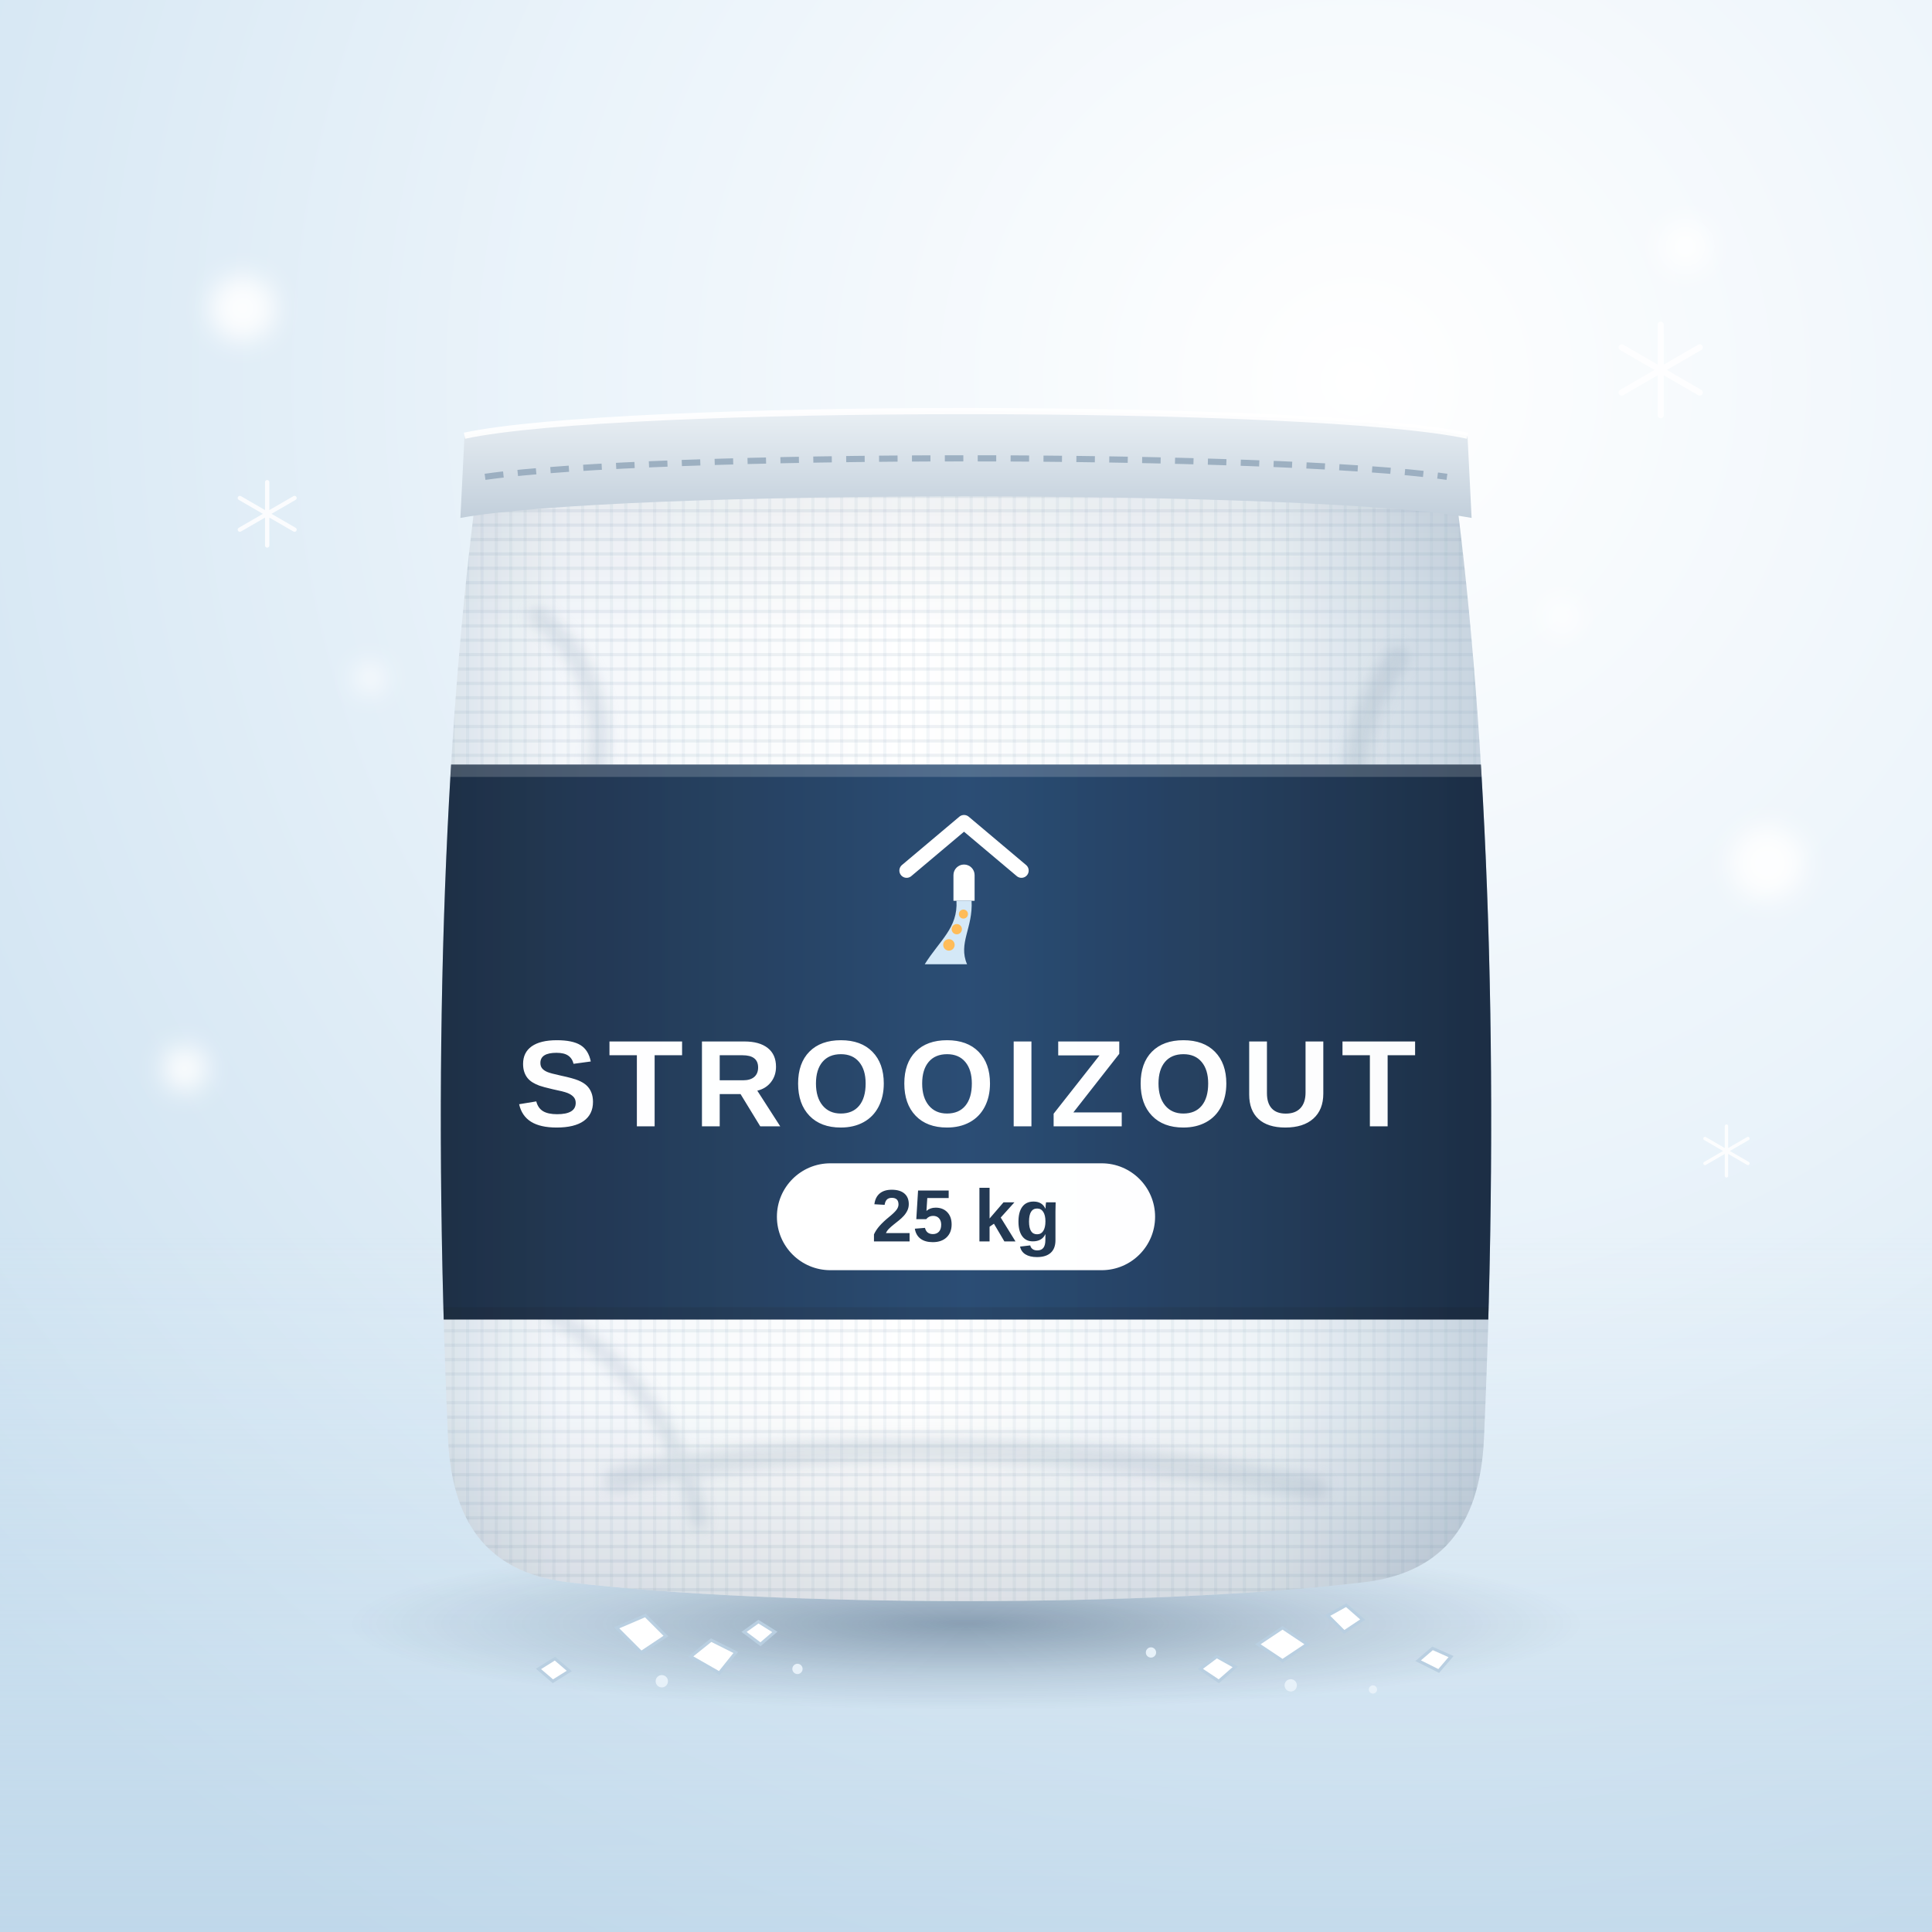
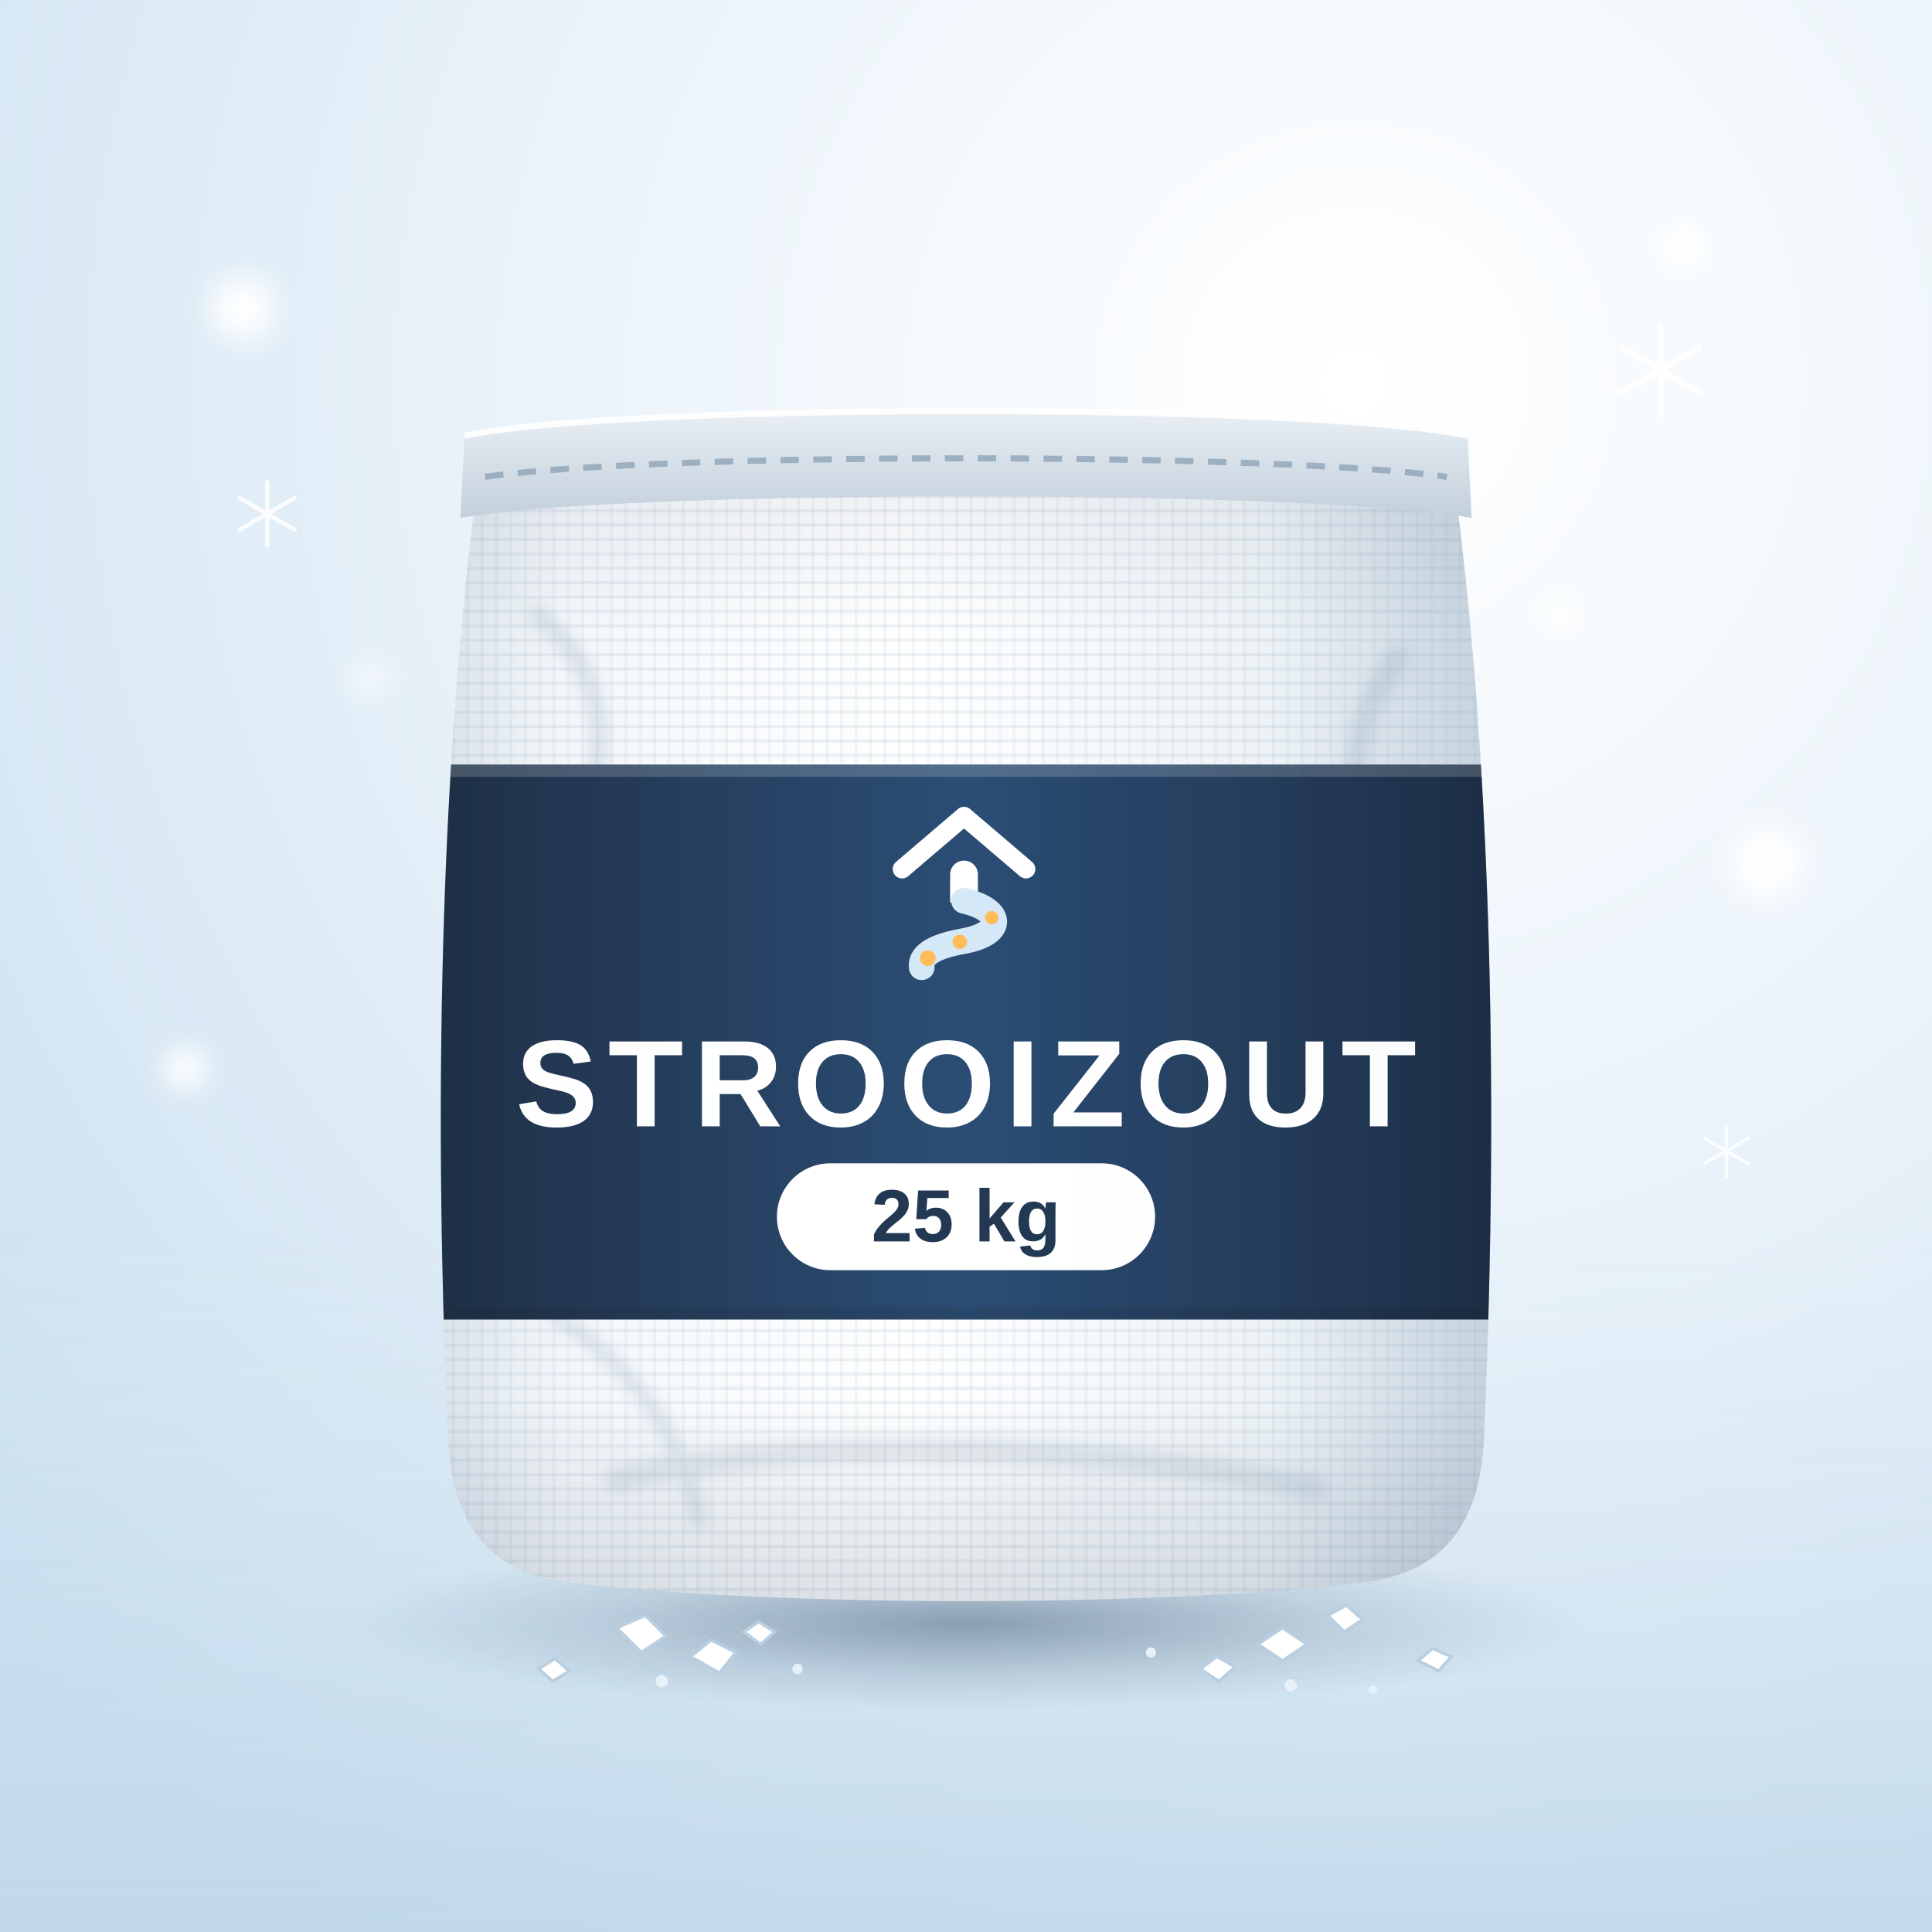
<svg xmlns="http://www.w3.org/2000/svg" viewBox="0 0 940 940" width="940" height="940">
  <defs>
    <radialGradient id="bg" cx="70%" cy="20%" r="95%">
      <stop offset="0" stop-color="#ffffff" />
      <stop offset="0.45" stop-color="#eaf3fa" />
      <stop offset="1" stop-color="#c9dfef" />
    </radialGradient>
    <linearGradient id="vloer" x1="0" y1="0" x2="0" y2="1">
      <stop offset="0" stop-color="#dbe9f4" stop-opacity="0" />
      <stop offset="1" stop-color="#b8d2e6" stop-opacity="0.55" />
    </linearGradient>
    <radialGradient id="schaduw" cx="50%" cy="50%" r="50%">
      <stop offset="0" stop-color="#0f2c4c" stop-opacity="0.38" />
      <stop offset="0.6" stop-color="#0f2c4c" stop-opacity="0.12" />
      <stop offset="1" stop-color="#0f2c4c" stop-opacity="0" />
    </radialGradient>
    <linearGradient id="zak" x1="0" y1="0" x2="1" y2="0">
      <stop offset="0" stop-color="#d9e2ea" />
      <stop offset="0.12" stop-color="#f4f7fa" />
      <stop offset="0.45" stop-color="#ffffff" />
      <stop offset="0.78" stop-color="#eef3f7" />
      <stop offset="1" stop-color="#c5d2de" />
    </linearGradient>
    <linearGradient id="zakV" x1="0" y1="0" x2="0" y2="1">
      <stop offset="0" stop-color="#0f2c4c" stop-opacity="0.10" />
      <stop offset="0.18" stop-color="#0f2c4c" stop-opacity="0" />
      <stop offset="0.82" stop-color="#0f2c4c" stop-opacity="0" />
      <stop offset="1" stop-color="#0f2c4c" stop-opacity="0.16" />
    </linearGradient>
    <pattern id="weef" width="7" height="7" patternUnits="userSpaceOnUse">
      <path d="M0 3.5h7" stroke="#8aa3b8" stroke-opacity="0.16" stroke-width="1.6" />
      <path d="M3.5 0v7" stroke="#8aa3b8" stroke-opacity="0.10" stroke-width="1.6" />
    </pattern>
    <linearGradient id="band" x1="0" y1="0" x2="1" y2="0">
      <stop offset="0" stop-color="#081a31" />
      <stop offset="0.5" stop-color="#143a66" />
      <stop offset="1" stop-color="#081a31" />
    </linearGradient>
    <linearGradient id="naad" x1="0" y1="0" x2="0" y2="1">
      <stop offset="0" stop-color="#e9eff4" />
      <stop offset="1" stop-color="#c2cfdb" />
    </linearGradient>
    <filter id="zacht" x="-20%" y="-20%" width="140%" height="140%">
      <feGaussianBlur stdDeviation="3" />
    </filter>
    <filter id="vaag" x="-50%" y="-50%" width="200%" height="200%">
      <feGaussianBlur stdDeviation="6" />
    </filter>
    <clipPath id="zakvorm">
      <path id="zakpad" d="M232 238 C 236 214 258 204 286 206 L 654 206 C 682 204 704 214 708 238 C 724 360 730 520 722 700 C 720 744 700 766 662 770 C 560 782 380 782 278 770 C 240 766 220 744 218 700 C 210 520 216 360 232 238 Z" />
    </clipPath>
  </defs>
  <rect width="940" height="940" fill="url(#bg)" />
  <rect y="600" width="940" height="340" fill="url(#vloer)" />
  <g fill="#ffffff" filter="url(#vaag)" opacity="0.9">
    <circle cx="118" cy="150" r="16" />
    <circle cx="820" cy="120" r="12" />
    <circle cx="860" cy="420" r="18" />
    <circle cx="90" cy="520" r="11" />
    <circle cx="760" cy="300" r="8" />
    <circle cx="180" cy="330" r="7" />
  </g>
  <g stroke="#ffffff" stroke-width="3" stroke-linecap="round" opacity="0.85">
    <g transform="translate(808 180)">
      <path d="M0-22v44M-19-11l38 22M-19 11l38-22" />
    </g>
    <g transform="translate(130 250) scale(0.7)">
      <path d="M0-22v44M-19-11l38 22M-19 11l38-22" />
    </g>
    <g transform="translate(840 560) scale(0.55)">
      <path d="M0-22v44M-19-11l38 22M-19 11l38-22" />
    </g>
  </g>
  <ellipse cx="470" cy="790" rx="300" ry="42" fill="url(#schaduw)" />
  <g>
    <path d="M232 238 C 236 214 258 204 286 206 L 654 206 C 682 204 704 214 708 238 C 724 360 730 520 722 700 C 720 744 700 766 662 770 C 560 782 380 782 278 770 C 240 766 220 744 218 700 C 210 520 216 360 232 238 Z" fill="url(#zak)" />
    <g clip-path="url(#zakvorm)">
      <rect x="200" y="200" width="540" height="590" fill="url(#weef)" />
      <rect x="200" y="200" width="540" height="590" fill="url(#zakV)" />
      <g fill="none" stroke="#7d95ab" stroke-linecap="round" opacity="0.22" filter="url(#zacht)">
        <path d="M262 300 C 300 330 300 380 268 420" stroke-width="10" />
        <path d="M680 320 C 650 360 652 420 684 460" stroke-width="12" />
        <path d="M300 720 C 380 700 520 700 640 724" stroke-width="12" />
        <path d="M270 640 C 300 660 330 690 340 740" stroke-width="8" />
      </g>
      <rect x="200" y="372" width="540" height="270" fill="url(#band)" />
      <rect x="200" y="372" width="540" height="6" fill="#ffffff" opacity="0.18" />
      <rect x="200" y="636" width="540" height="6" fill="#000000" opacity="0.12" />
      <g transform="translate(422 378) scale(1.47)">
-         <path d="M13 31 32 15l19 16" fill="none" stroke="#fff" stroke-width="4.8" stroke-linecap="round" stroke-linejoin="round" />
-         <path d="M28.5 41v-8.5a3.5 3.5 0 0 1 7 0V41z" fill="#fff" />
-         <path d="M19 62 C 24 54, 30 50, 29.5 41 L 34.5 41 C 35 50, 30 55, 33 62 Z" fill="#cfe6f6" />
+         <path d="M11.5 30.5 32 13l20.5 17.5" fill="none" stroke="#fff" stroke-width="6.2" stroke-linecap="round" stroke-linejoin="round" />
+         <path d="M27.4 41.5v-9.2a4.6 4.6 0 0 1 9.2 0v9.2z" fill="#fff" />
+         <path d="M32 41 C 45 44, 46 52, 31 54.5 C 21 56.4, 17.5 59.5, 18 63" fill="none" stroke="#cfe6f6" stroke-width="8.5" stroke-linecap="round" />
        <g fill="#ffb547">
-           <circle cx="31.8" cy="45.4" r="1.5" />
-           <circle cx="29.6" cy="50.4" r="1.7" />
-           <circle cx="27" cy="55.6" r="1.9" />
+           <circle cx="41.2" cy="46.6" r="2.2" />
+           <circle cx="30.6" cy="54.6" r="2.4" />
+           <circle cx="20" cy="60" r="2.6" />
        </g>
      </g>
      <text x="470" y="548" text-anchor="middle" font-family="Geist, Arial, sans-serif" font-weight="800" font-size="60" letter-spacing="5" fill="#ffffff">STROOIZOUT</text>
      <rect x="378" y="566" width="184" height="52" rx="26" fill="#ffffff" />
      <text x="470" y="604" text-anchor="middle" font-family="Geist, Arial, sans-serif" font-weight="800" font-size="36" fill="#0b2340">25 kg</text>
      <rect x="200" y="200" width="540" height="590" fill="url(#zak)" opacity="0.10" />
    </g>
    <path d="M226 212 C 300 196 640 196 714 212 L 716 252 C 640 238 300 238 224 252 Z" fill="url(#naad)" />
    <path d="M236 232 C 320 220 620 220 704 232" stroke="#8ea4b8" stroke-width="3" stroke-dasharray="9 7" fill="none" opacity="0.8" />
    <path d="M226 212 C 300 196 640 196 714 212" stroke="#ffffff" stroke-width="3" fill="none" opacity="0.9" />
  </g>
  <g>
    <g fill="#ffffff" stroke="#b9cfe1" stroke-width="1.5">
      <path d="M300 792 l14 -6 10 10 -12 8 z" />
      <path d="M336 806 l10 -8 12 6 -8 10 z" />
      <path d="M612 800 l12 -8 12 8 -12 8 z" />
      <path d="M646 786 l9 -5 8 7 -9 6 z" />
      <path d="M584 812 l8 -6 9 5 -8 7 z" />
      <path d="M362 794 l7 -5 8 5 -7 6 z" />
      <path d="M690 808 l7 -6 9 4 -6 7 z" />
      <path d="M262 812 l8 -5 7 6 -8 5 z" />
    </g>
    <g fill="#e7f1f9">
      <circle cx="322" cy="818" r="3" />
      <circle cx="628" cy="820" r="3" />
      <circle cx="560" cy="804" r="2.5" />
      <circle cx="388" cy="812" r="2.5" />
      <circle cx="668" cy="822" r="2" />
    </g>
  </g>
</svg>
